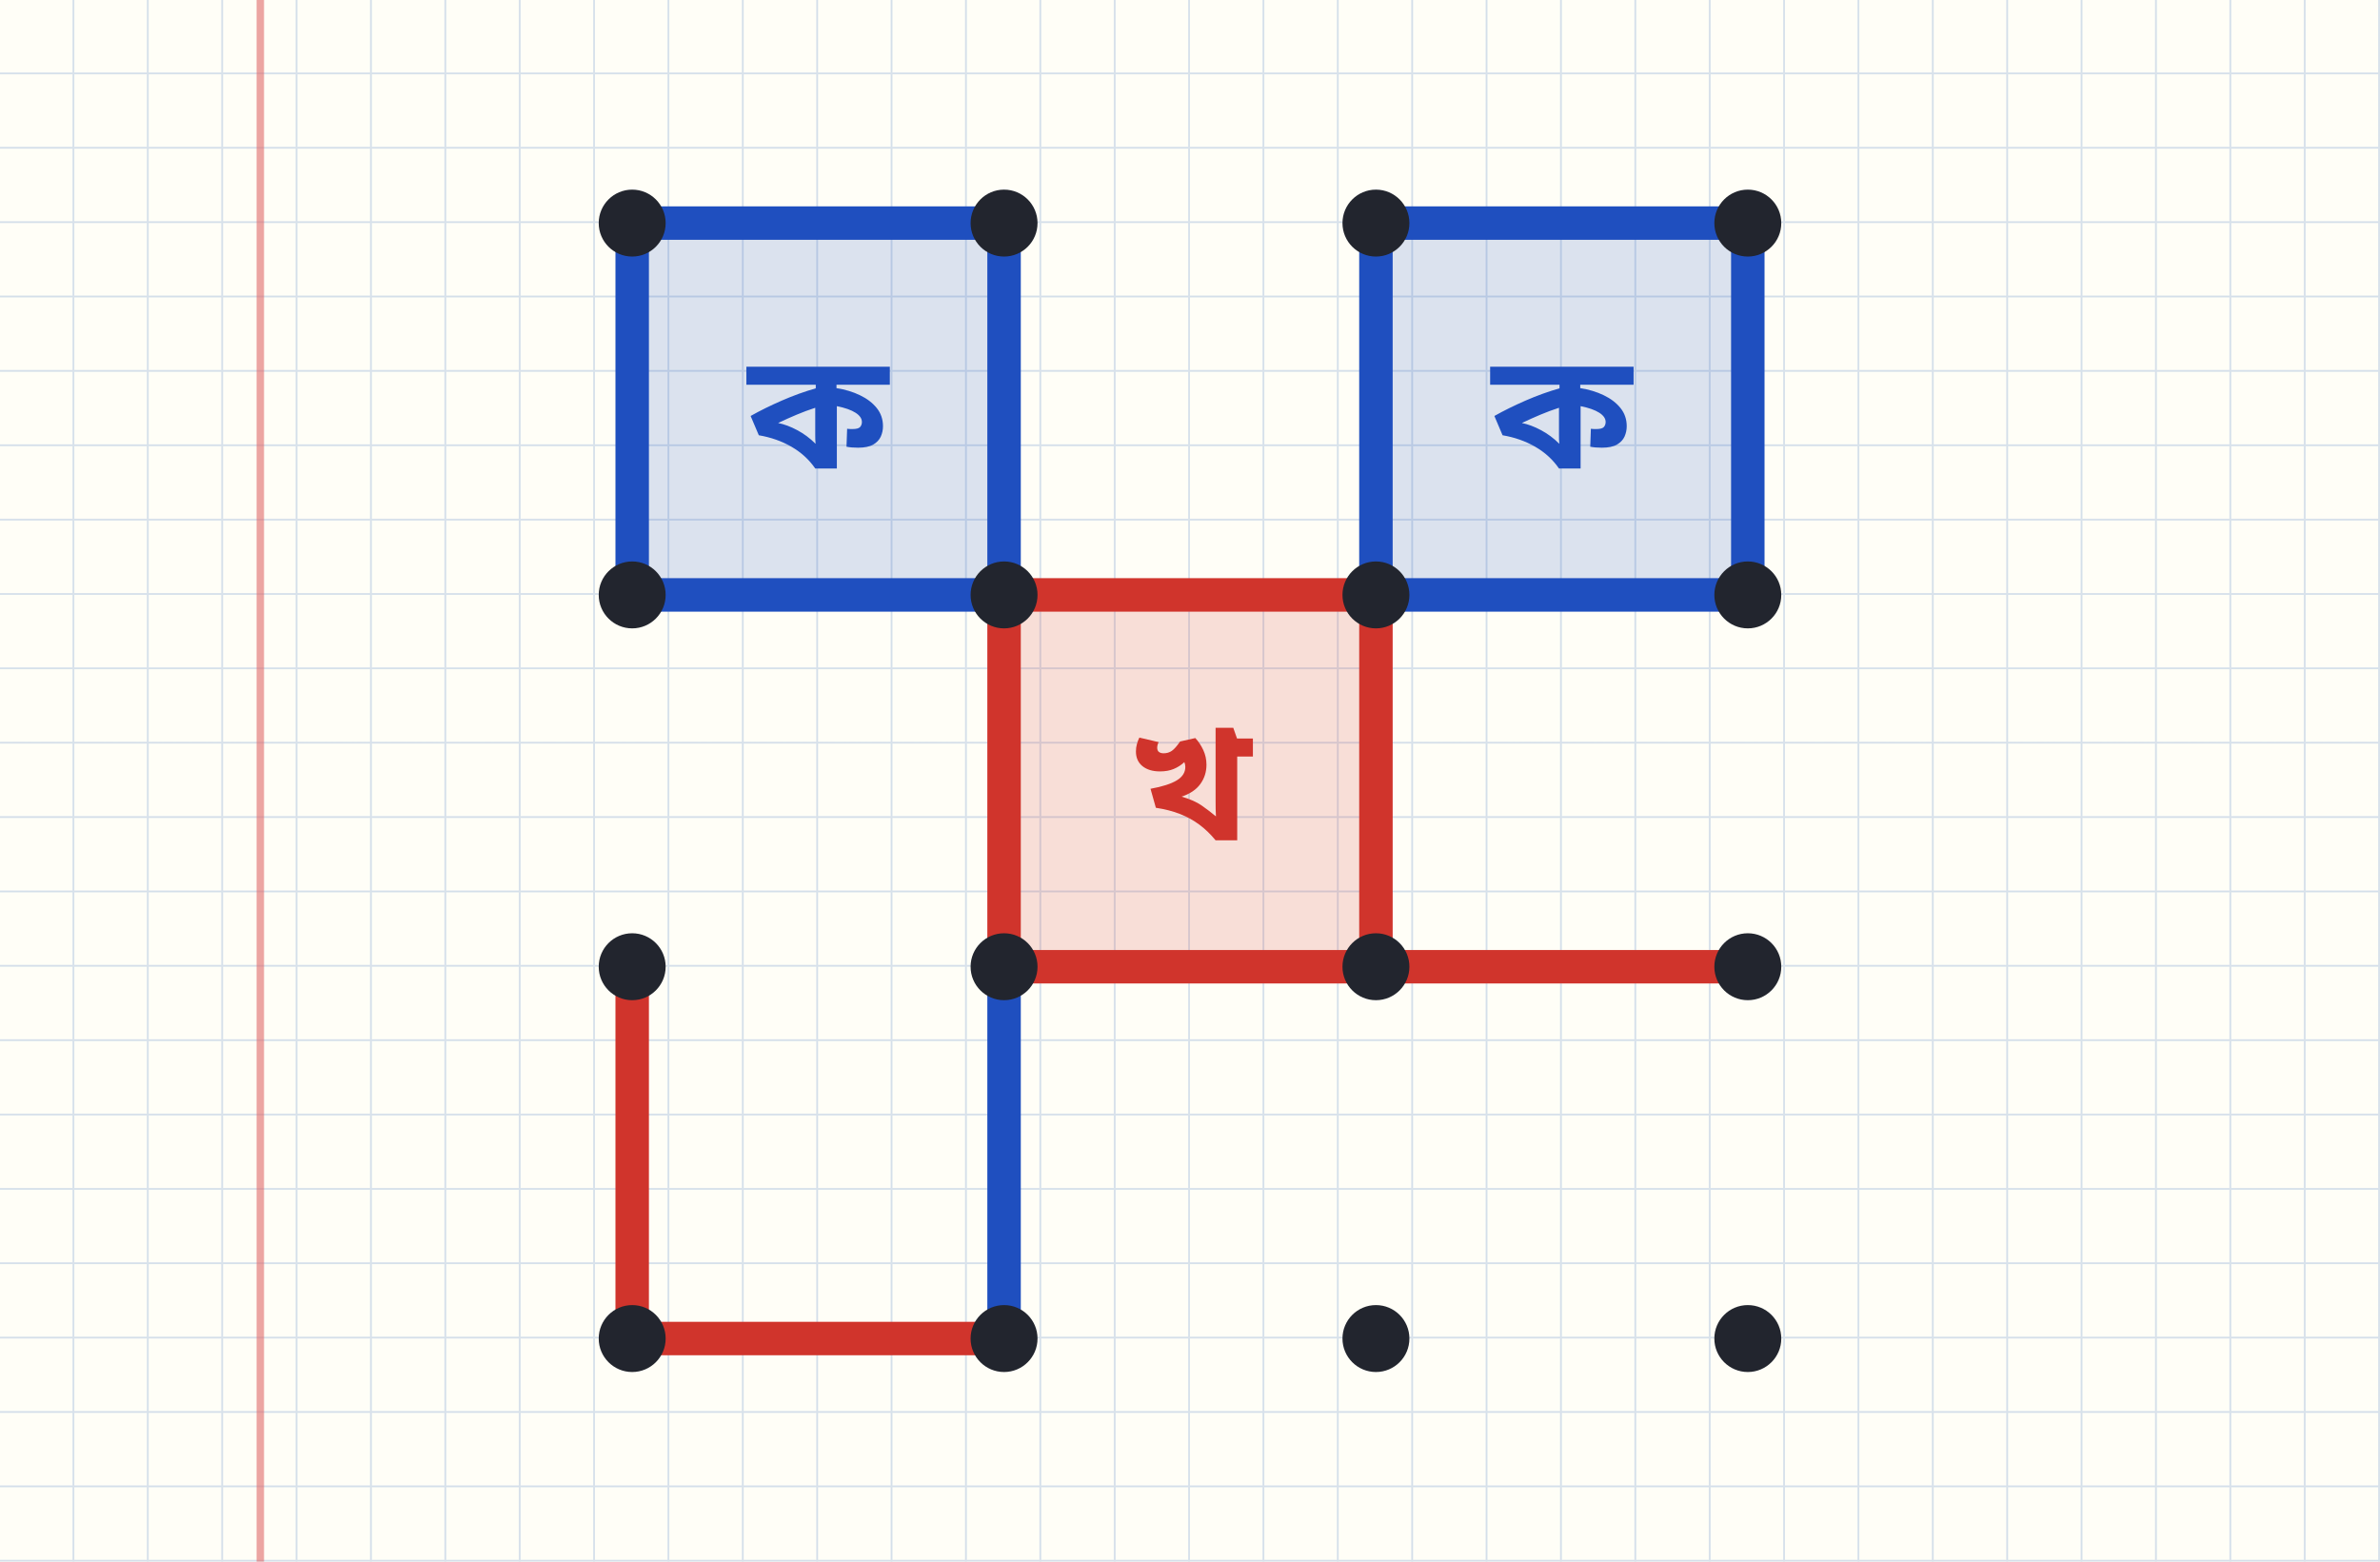
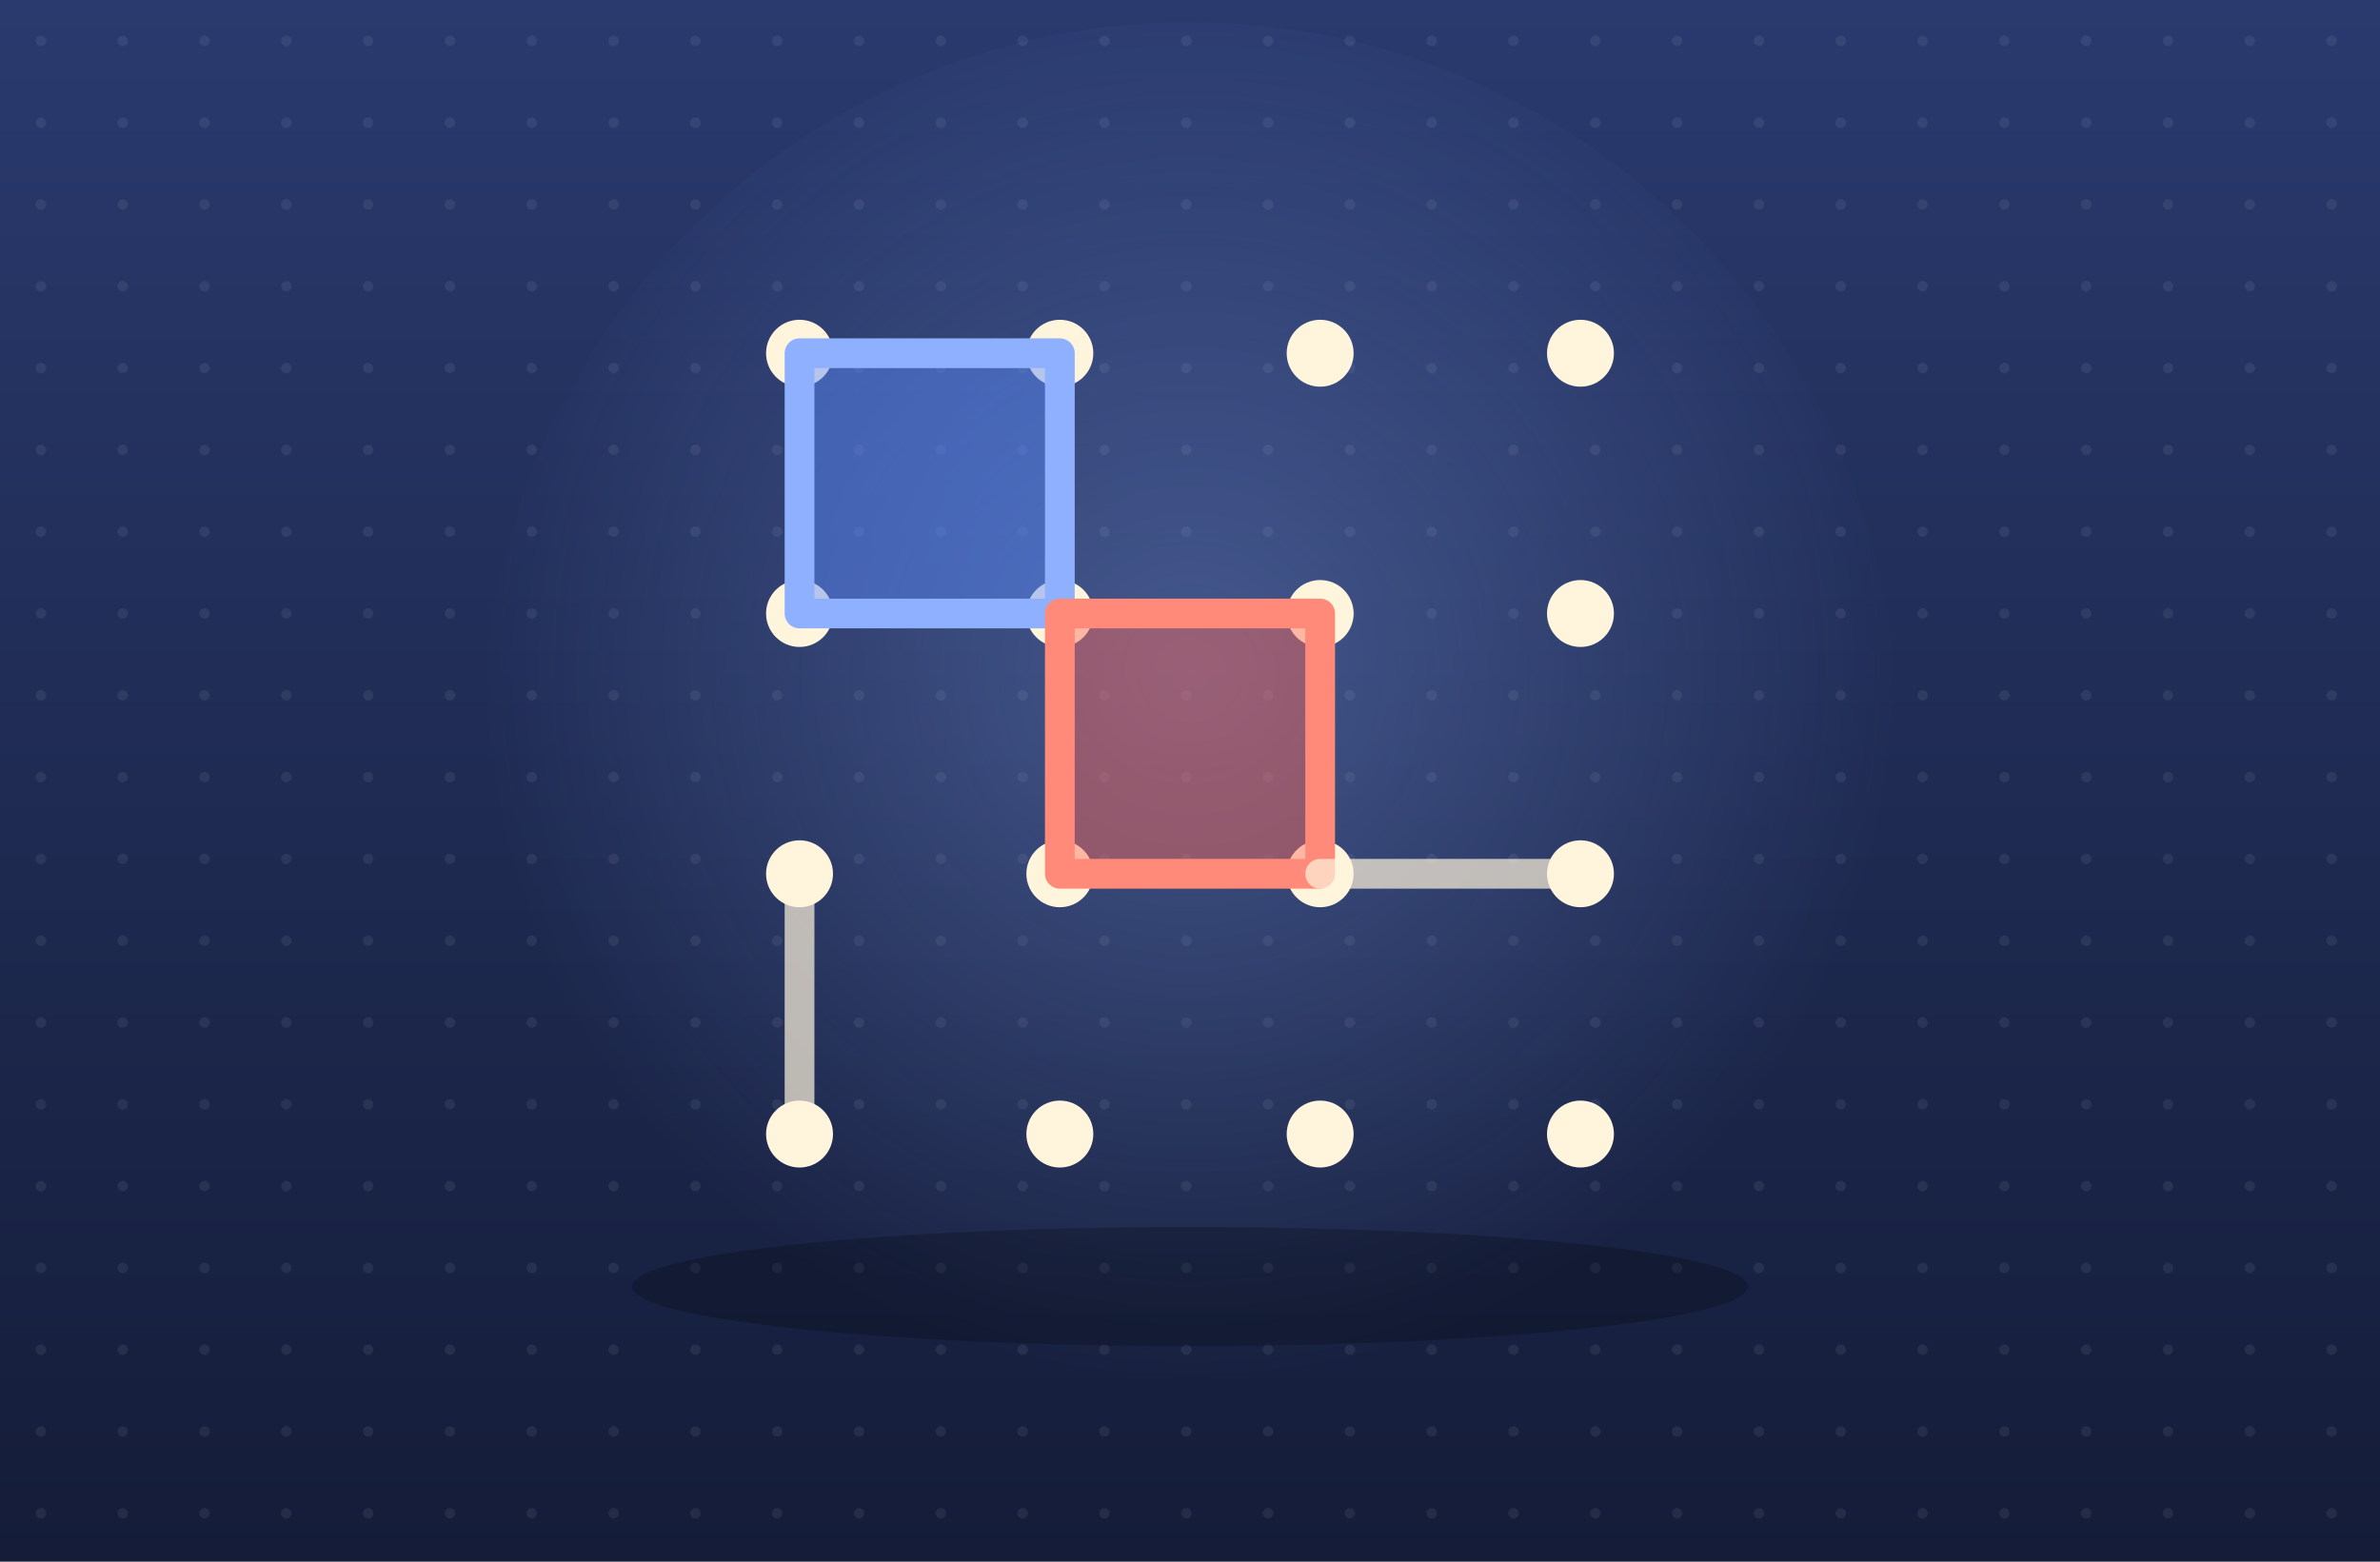
<svg xmlns="http://www.w3.org/2000/svg" viewBox="0 0 640 420">
  <defs>
-     <pattern id="g" width="20" height="20" patternUnits="userSpaceOnUse">
-       <rect width="20" height="20" fill="#fffef7" />
-       <path d="M20 0V20H0" fill="none" stroke="#8fb0d4" stroke-opacity=".35" />
+     <linearGradient id="b" x1="0" y1="0" x2="0" y2="1">
+       <stop offset="0" stop-color="#2a3a6e" />
+       <stop offset="1" stop-color="#141c38" />
+     </linearGradient>
+     <radialGradient id="h" cx=".5" cy=".46" r=".5">
+       <stop offset="0" stop-color="#8fb0ff" stop-opacity=".32" />
+       <stop offset="1" stop-color="#8fb0ff" stop-opacity="0" />
+     </radialGradient>
+     <pattern id="p" width="22" height="22" patternUnits="userSpaceOnUse">
+       <circle cx="11" cy="11" r="1.4" fill="#fff" fill-opacity=".07" />
    </pattern>
  </defs>
-   <rect width="640" height="420" fill="url(#g)" />
-   <path d="M70 0V420" stroke="#e06a6a" stroke-opacity=".6" stroke-width="2" />
-   <g transform="translate(170 60)">
-     <rect x="0" y="0" width="100" height="100" fill="#1f4fbf" fill-opacity=".16" />
-     <rect x="100" y="100" width="100" height="100" fill="#d0342c" fill-opacity=".16" />
-     <rect x="200" y="0" width="100" height="100" fill="#1f4fbf" fill-opacity=".16" />
-     <g stroke-width="9" stroke-linecap="round">
-       <path d="M0 0H100V100H0Z M200 0H300V100H200Z M100 200V300" stroke="#1f4fbf" fill="none" />
-       <path d="M100 100H200V200H100Z M200 200H300" stroke="#d0342c" fill="none" />
-       <path d="M0 200V300H100" stroke="#d0342c" fill="none" stroke-dasharray="1 0" />
-     </g>
-     <g font-family="Noto Sans Bengali,sans-serif" font-weight="700" font-size="44" text-anchor="middle">
-       <text x="50" y="66" fill="#1f4fbf">ক</text>
-       <text x="250" y="66" fill="#1f4fbf">ক</text>
-       <text x="150" y="166" fill="#d0342c">খ</text>
-     </g>
-     <g fill="#22252e">
-       <circle cx="0" cy="0" r="9" />
-       <circle cx="100" cy="0" r="9" />
-       <circle cx="200" cy="0" r="9" />
-       <circle cx="300" cy="0" r="9" />
-       <circle cx="0" cy="100" r="9" />
-       <circle cx="100" cy="100" r="9" />
-       <circle cx="200" cy="100" r="9" />
-       <circle cx="300" cy="100" r="9" />
-       <circle cx="0" cy="200" r="9" />
-       <circle cx="100" cy="200" r="9" />
-       <circle cx="200" cy="200" r="9" />
-       <circle cx="300" cy="200" r="9" />
-       <circle cx="0" cy="300" r="9" />
-       <circle cx="100" cy="300" r="9" />
-       <circle cx="200" cy="300" r="9" />
-       <circle cx="300" cy="300" r="9" />
-     </g>
+   <rect width="640" height="420" fill="url(#b)" />
+   <rect width="640" height="420" fill="url(#p)" />
+   <circle cx="320" cy="196" r="190" fill="url(#h)" />
+   <ellipse cx="320" cy="346" rx="150" ry="16" fill="#000" fill-opacity=".22" />
+   <g transform="translate(320 200)">
+     <circle cx="-105" cy="-105" r="9" fill="#fff4dc" />
+     <circle cx="-35" cy="-105" r="9" fill="#fff4dc" />
+     <circle cx="35" cy="-105" r="9" fill="#fff4dc" />
+     <circle cx="105" cy="-105" r="9" fill="#fff4dc" />
+     <circle cx="-105" cy="-35" r="9" fill="#fff4dc" />
+     <circle cx="-35" cy="-35" r="9" fill="#fff4dc" />
+     <circle cx="35" cy="-35" r="9" fill="#fff4dc" />
+     <circle cx="105" cy="-35" r="9" fill="#fff4dc" />
+     <circle cx="-105" cy="35" r="9" fill="#fff4dc" />
+     <circle cx="-35" cy="35" r="9" fill="#fff4dc" />
+     <circle cx="35" cy="35" r="9" fill="#fff4dc" />
+     <circle cx="105" cy="35" r="9" fill="#fff4dc" />
+     <circle cx="-105" cy="105" r="9" fill="#fff4dc" />
+     <circle cx="-35" cy="105" r="9" fill="#fff4dc" />
+     <circle cx="35" cy="105" r="9" fill="#fff4dc" />
+     <circle cx="105" cy="105" r="9" fill="#fff4dc" />
+     <rect x="-105" y="-105" width="70" height="70" fill="#5b8cff" fill-opacity=".45" />
+     <rect x="-35" y="-35" width="70" height="70" fill="#ff6b5b" fill-opacity=".45" />
+     <path d="M-105 -105h70v70h-70Z" fill="none" stroke="#8fb0ff" stroke-width="8" stroke-linejoin="round" />
+     <path d="M-35 -35h70v70h-70Z" fill="none" stroke="#ff8a7a" stroke-width="8" stroke-linejoin="round" />
+     <path d="M35 35h70M-105 35v70" stroke="#fff4dc" stroke-width="8" stroke-linecap="round" opacity=".7" />
  </g>
</svg>
